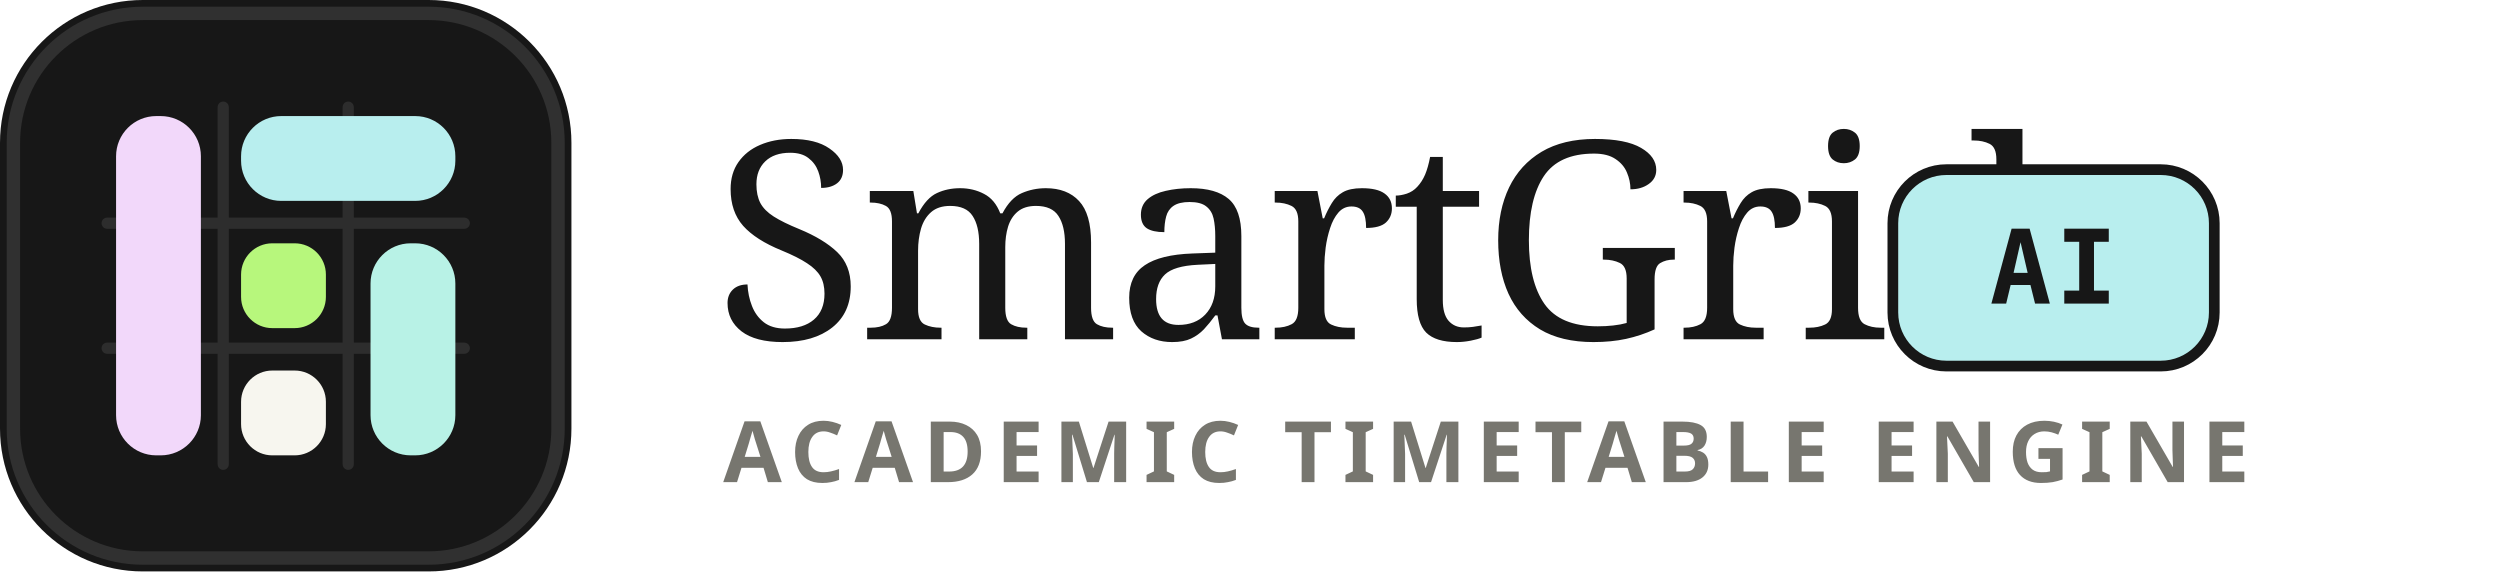
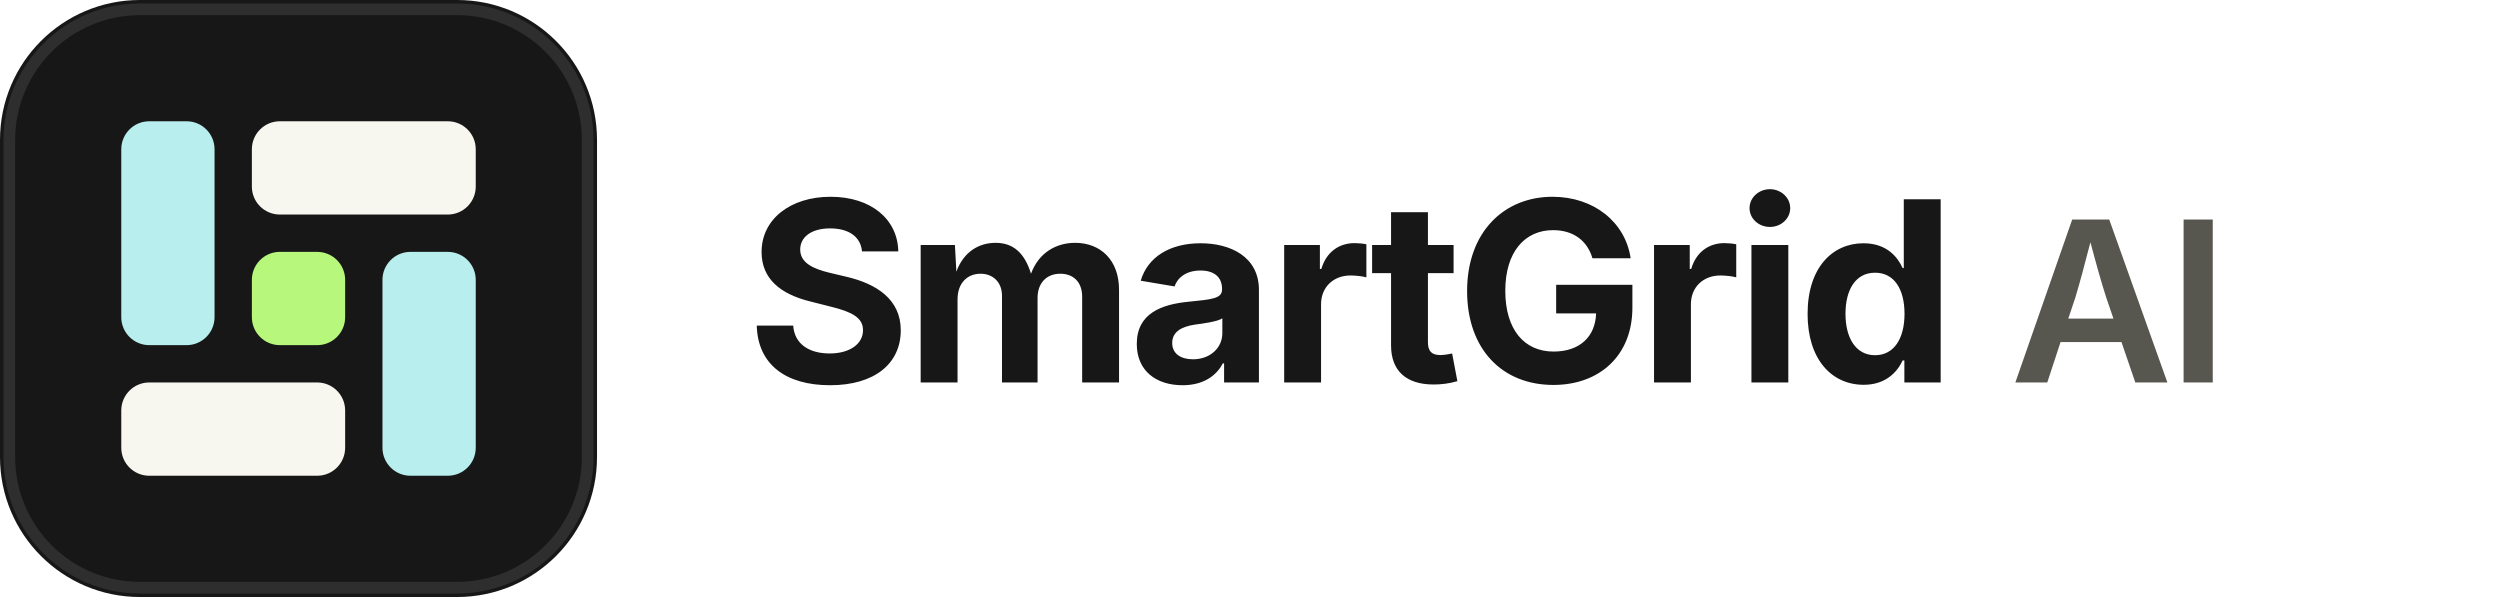
- <svg xmlns="http://www.w3.org/2000/svg" viewBox="0 0 280 64" fill="none">
+ <svg xmlns="http://www.w3.org/2000/svg" viewBox="0 0 268 64" fill="none">
  <g>
-     <rect width="64" height="64" rx="16" fill="#171717" />
-     <rect x="1.5" y="1.5" width="61" height="61" rx="14.5" stroke="#303030" stroke-width="1.5" />
-     <line x1="25" y1="12" x2="25" y2="52" stroke="#2D2D2D" stroke-width="1.25" stroke-linecap="round" />
-     <line x1="39" y1="12" x2="39" y2="52" stroke="#2D2D2D" stroke-width="1.25" stroke-linecap="round" />
-     <line x1="12" y1="25" x2="52" y2="25" stroke="#2D2D2D" stroke-width="1.25" stroke-linecap="round" />
-     <line x1="12" y1="39" x2="52" y2="39" stroke="#2D2D2D" stroke-width="1.25" stroke-linecap="round" />
-     <rect x="13" y="13" width="9.5" height="38" rx="4.5" fill="#F2D8FA" />
-     <rect x="27" y="13" width="24" height="9.5" rx="4.5" fill="#B8EEEE" />
-     <rect x="27" y="27.25" width="9.5" height="9.5" rx="3.5" fill="#B7F77C" />
-     <rect x="41.5" y="27.25" width="9.5" height="23.75" rx="4.5" fill="#B8F2E6" />
-     <rect x="27" y="41.5" width="9.5" height="9.5" rx="3.5" fill="#F7F6EF" />
+     <rect width="64" height="64" rx="15" fill="#171717" />
+     <rect x="1" y="1" width="62" height="62" rx="14" stroke="#2E2E2E" stroke-width="1.25" />
+     <rect x="27" y="13" width="24" height="10" rx="3" fill="#F7F6EF" />
+     <rect x="13" y="13" width="10" height="24" rx="3" fill="#B8EEEE" />
+     <rect x="27" y="27" width="10" height="10" rx="3" fill="#B7F77C" />
+     <rect x="41" y="27" width="10" height="24" rx="3" fill="#B8EEEE" />
+     <rect x="13" y="41" width="24" height="10" rx="3" fill="#F7F6EF" />
  </g>
-   <text x="80" y="38" fill="#171717" font-family="'Instrument Serif', Georgia, serif" font-size="31" letter-spacing="-0.02em">SmartGrid</text>
-   <rect x="212" y="19" width="36" height="22" rx="6" fill="#B8EEEE" stroke="#171717" stroke-width="1.2" />
-   <text x="230" y="34" fill="#171717" font-family="'JetBrains Mono', monospace" font-size="11.5" font-weight="700" text-anchor="middle" letter-spacing="0.04em">AI</text>
-   <text x="81" y="54" fill="#77766F" font-family="'Plus Jakarta Sans', sans-serif" font-size="9.5" font-weight="600" letter-spacing="0.12em">ACADEMIC TIMETABLE ENGINE</text>
+   <text x="80" y="41" fill="#171717" font-family="'DM Sans', 'Plus Jakarta Sans', -apple-system, BlinkMacSystemFont, sans-serif" font-size="27" font-weight="700" letter-spacing="-0.025em">
+     SmartGrid <tspan fill="#57564F" font-weight="600" font-size="24">AI</tspan>
+   </text>
</svg>
